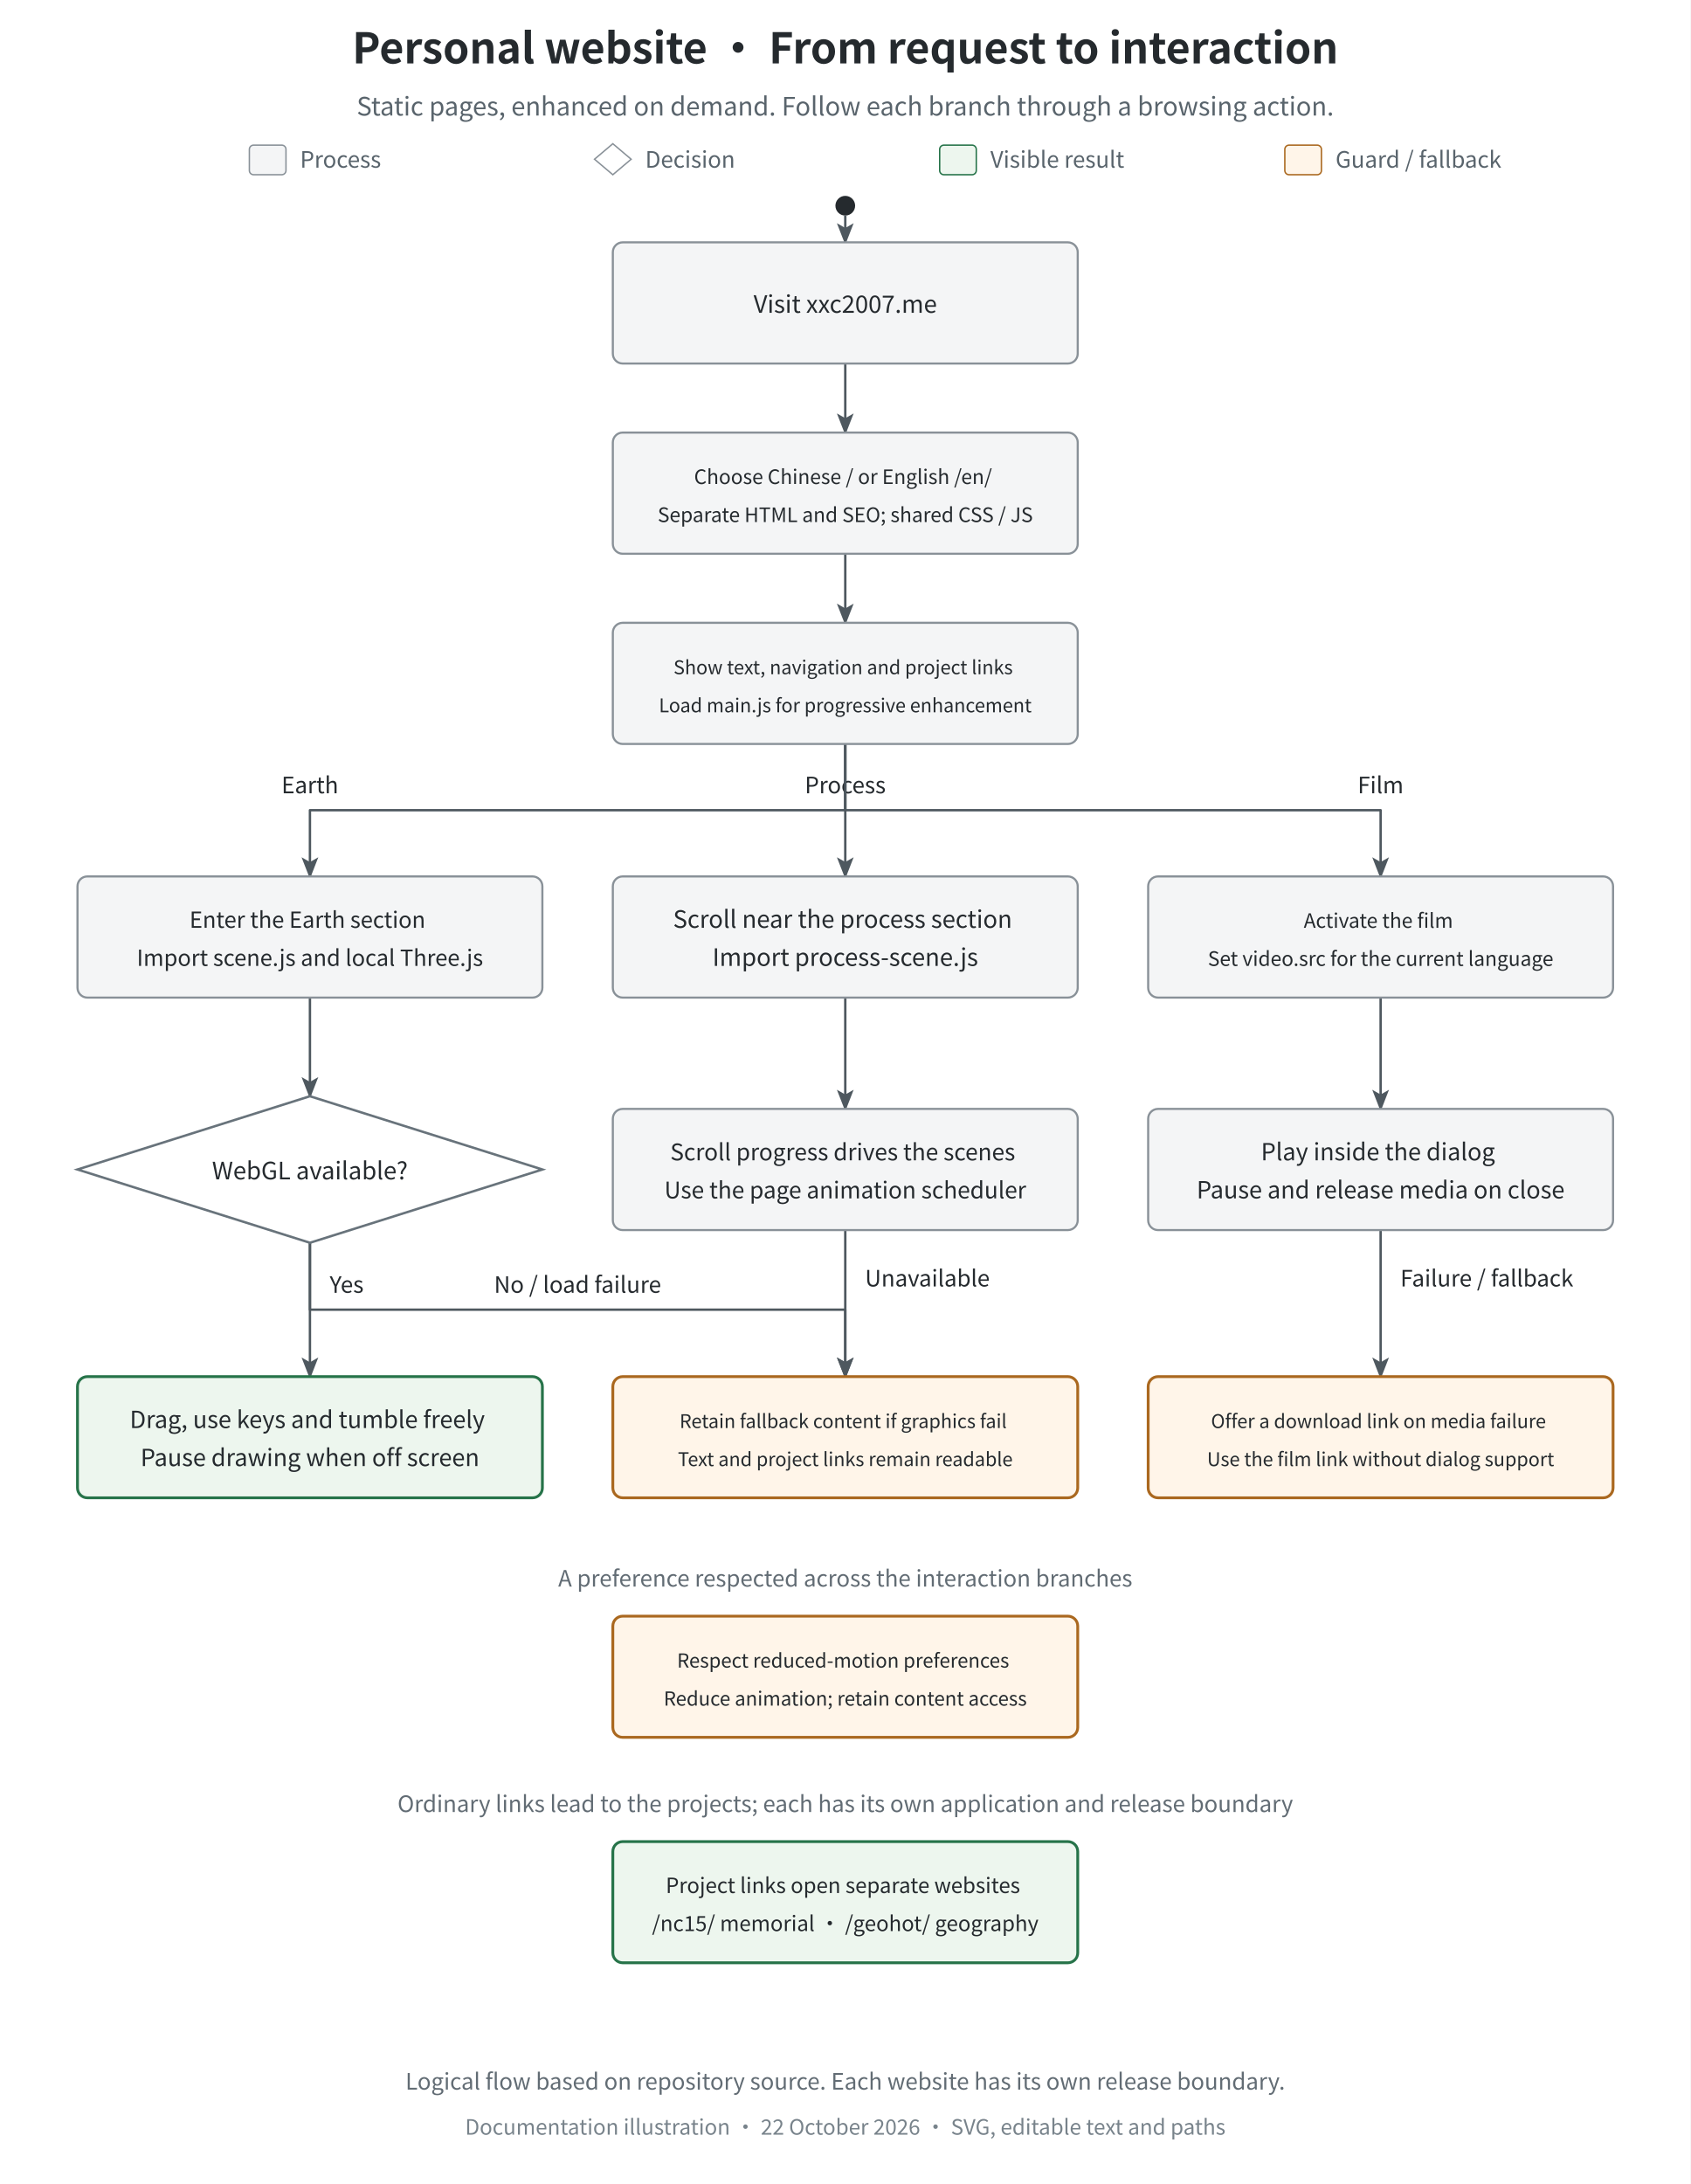
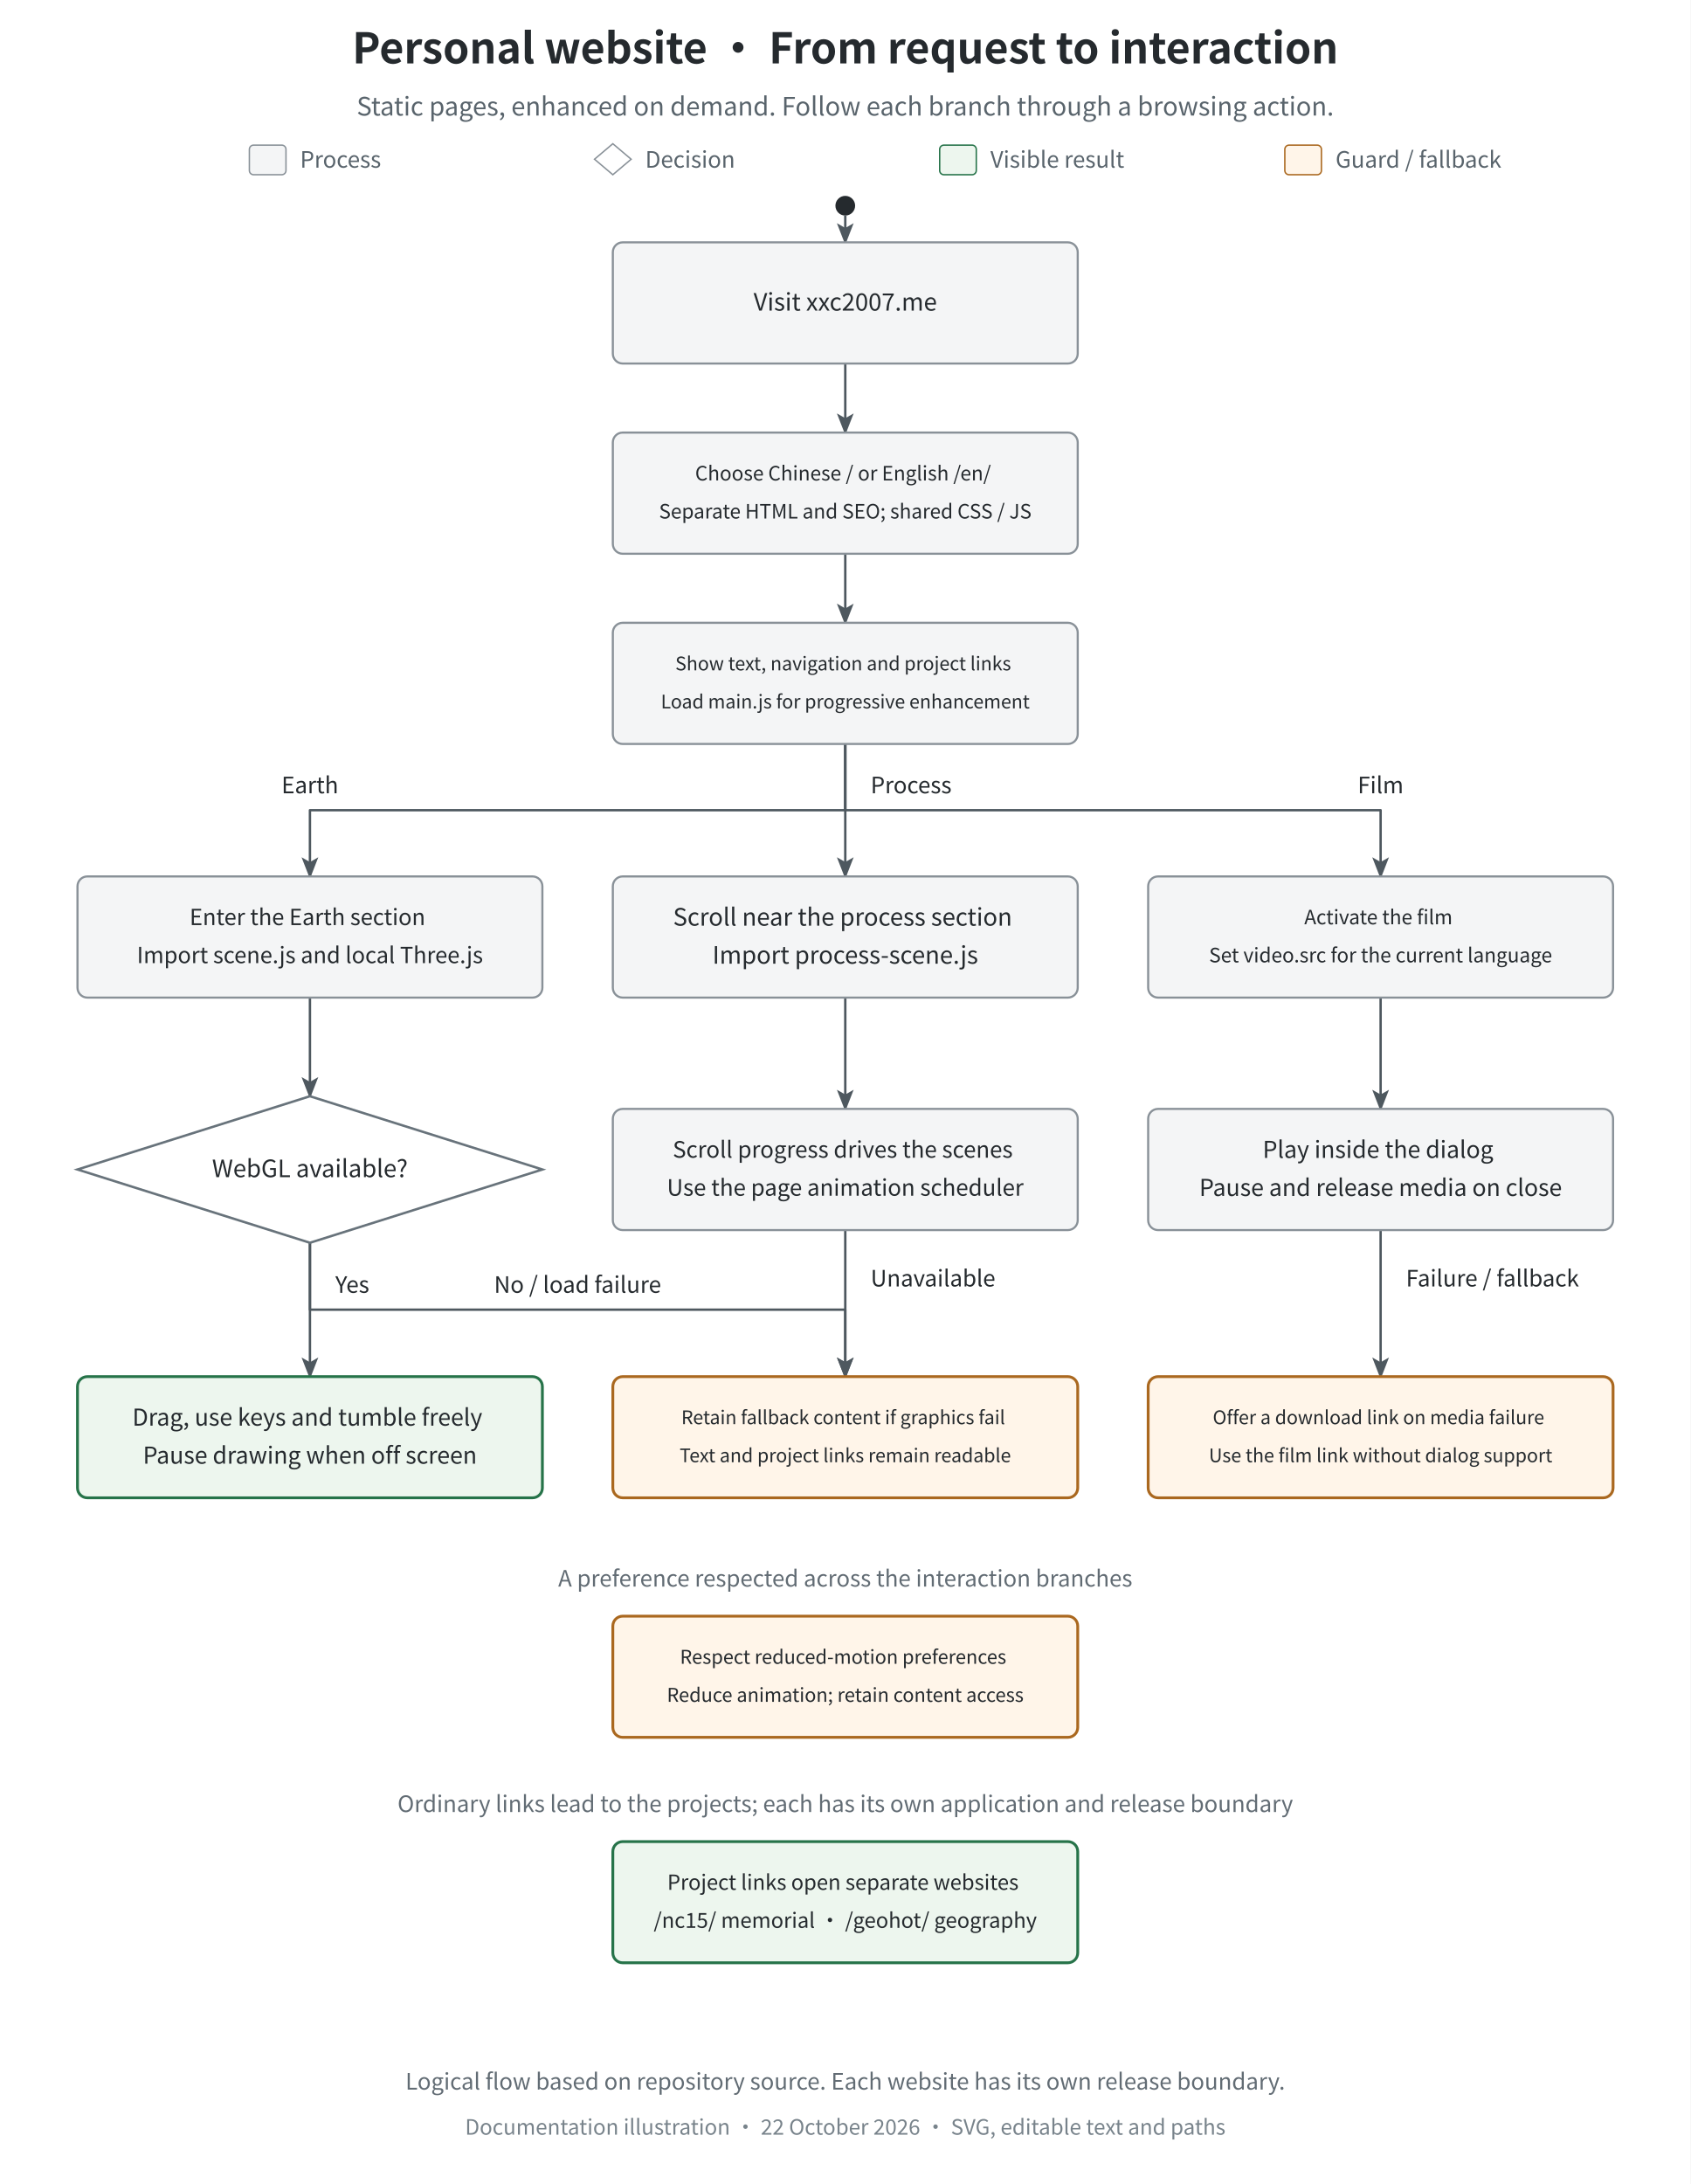
<svg xmlns="http://www.w3.org/2000/svg" width="1200" height="1550" viewBox="0 0 1200 1550" role="img" aria-labelledby="title description" xml:lang="en">
  <defs>
    <marker id="arrow" markerWidth="9" markerHeight="7" refX="8" refY="3.5" orient="auto">
      <path d="M 0 0 L 9 3.5 L 0 7 L 2 3.5 Z" fill="#4e585f" />
    </marker>
  </defs>
  <rect width="1200" height="1550" fill="#ffffff" />
  <g font-family="Segoe UI, Microsoft YaHei, Noto Sans CJK SC, Arial, sans-serif">
-     <path d="M 600 258 V 282.5 H 600 V 307" fill="none" stroke="#4e585f" stroke-width="1.7" stroke-linecap="round" stroke-linejoin="round" marker-end="url(#arrow)" />
-     <path d="M 600 393 V 417.5 H 600 V 442" fill="none" stroke="#4e585f" stroke-width="1.7" stroke-linecap="round" stroke-linejoin="round" marker-end="url(#arrow)" />
-     <path d="M 600 528 V 575 H 220 V 622" fill="none" stroke="#4e585f" stroke-width="1.7" stroke-linecap="round" stroke-linejoin="round" marker-end="url(#arrow)" />
-     <text x="220" y="563" text-anchor="middle" font-size="16" font-weight="400" fill="#252a2e">
+     <path data-edge="entry-html" d="M 600 258 V 282.5 H 600 V 307" fill="none" stroke="#4e585f" stroke-width="1.7" stroke-linecap="round" stroke-linejoin="round" marker-end="url(#arrow)" />
+     <path data-edge="html-base" d="M 600 393 V 417.5 H 600 V 442" fill="none" stroke="#4e585f" stroke-width="1.7" stroke-linecap="round" stroke-linejoin="round" marker-end="url(#arrow)" />
+     <path data-edge="base-earth" d="M 600 528 V 575 H 220 V 622" fill="none" stroke="#4e585f" stroke-width="1.7" stroke-linecap="round" stroke-linejoin="round" marker-end="url(#arrow)" />
+     <path data-edge="base-process" d="M 600 528 V 575 H 600 V 622" fill="none" stroke="#4e585f" stroke-width="1.7" stroke-linecap="round" stroke-linejoin="round" marker-end="url(#arrow)" />
+     <path data-edge="base-film" d="M 600 528 V 575 H 980 V 622" fill="none" stroke="#4e585f" stroke-width="1.7" stroke-linecap="round" stroke-linejoin="round" marker-end="url(#arrow)" />
+     <path data-edge="earth-gpu" d="M 220 708 V 743 H 220 V 778" fill="none" stroke="#4e585f" stroke-width="1.7" stroke-linecap="round" stroke-linejoin="round" marker-end="url(#arrow)" />
+     <path data-edge="gpu-drag" d="M 220 882 V 929.5 H 220 V 977" fill="none" stroke="#4e585f" stroke-width="1.7" stroke-linecap="round" stroke-linejoin="round" marker-end="url(#arrow)" />
+     <path data-edge="gpu-fallback" d="M 220 882 V 929.5 H 600 V 977" fill="none" stroke="#4e585f" stroke-width="1.7" stroke-linecap="round" stroke-linejoin="round" marker-end="url(#arrow)" />
+     <path data-edge="process-scene" d="M 600 708 V 747.5 H 600 V 787" fill="none" stroke="#4e585f" stroke-width="1.7" stroke-linecap="round" stroke-linejoin="round" marker-end="url(#arrow)" />
+     <path data-edge="scene-fallback" d="M 600 873 V 925 H 600 V 977" fill="none" stroke="#4e585f" stroke-width="1.7" stroke-linecap="round" stroke-linejoin="round" marker-end="url(#arrow)" />
+     <path data-edge="film-play" d="M 980 708 V 747.5 H 980 V 787" fill="none" stroke="#4e585f" stroke-width="1.7" stroke-linecap="round" stroke-linejoin="round" marker-end="url(#arrow)" />
+     <path data-edge="play-mediafail" d="M 980 873 V 925 H 980 V 977" fill="none" stroke="#4e585f" stroke-width="1.7" stroke-linecap="round" stroke-linejoin="round" marker-end="url(#arrow)" />
+     <circle cx="600" cy="146" r="7" fill="#252a2e" />
+     <path d="M 600 153 V 172" stroke="#4e585f" stroke-width="1.7" marker-end="url(#arrow)" />
+     <g data-node="entry" data-kind="process" data-cx="600" data-cy="215" data-half-height="43">
+       <rect x="435" y="172" width="330" height="86" rx="7" fill="#f4f5f6" stroke="#899198" stroke-width="1.5" />
+       <text data-node-label="entry" x="600" y="220.44" text-anchor="middle" font-size="17" font-weight="400" fill="#252a2e">
+         <tspan x="600" dy="0">Visit xxc2007.me</tspan>
+       </text>
+     </g>
+     <g data-node="html" data-kind="process" data-cx="600" data-cy="350" data-half-height="43">
+       <rect x="435" y="307" width="330" height="86" rx="7" fill="#f4f5f6" stroke="#899198" stroke-width="1.5" />
+       <text data-node-label="html" x="600" y="340.98" text-anchor="middle" font-size="14" font-weight="400" fill="#252a2e">
+         <tspan x="600" dy="0">Choose Chinese / or English /en/</tspan>
+         <tspan x="600" dy="27">Separate HTML and SEO; shared CSS / JS</tspan>
+       </text>
+     </g>
+     <g data-node="base" data-kind="process" data-cx="600" data-cy="485" data-half-height="43">
+       <rect x="435" y="442" width="330" height="86" rx="7" fill="#f4f5f6" stroke="#899198" stroke-width="1.5" />
+       <text data-node-label="base" x="600" y="475.74" text-anchor="middle" font-size="13.25" font-weight="400" fill="#252a2e">
+         <tspan x="600" dy="0">Show text, navigation and project links</tspan>
+         <tspan x="600" dy="27">Load main.js for progressive enhancement</tspan>
+       </text>
+     </g>
+     <g data-node="earth" data-kind="process" data-cx="220" data-cy="665" data-half-height="43">
+       <rect x="55" y="622" width="330" height="86" rx="7" fill="#f4f5f6" stroke="#899198" stroke-width="1.5" />
+       <text data-node-label="earth" x="220" y="656.54" text-anchor="middle" font-size="15.75" font-weight="400" fill="#252a2e">
+         <tspan x="220" dy="0">Enter the Earth section</tspan>
+         <tspan x="220" dy="27">Import scene.js and local Three.js</tspan>
+       </text>
+     </g>
+     <g data-node="process" data-kind="process" data-cx="600" data-cy="665" data-half-height="43">
+       <rect x="435" y="622" width="330" height="86" rx="7" fill="#f4f5f6" stroke="#899198" stroke-width="1.5" />
+       <text data-node-label="process" x="600" y="656.94" text-anchor="middle" font-size="17" font-weight="400" fill="#252a2e">
+         <tspan x="600" dy="0">Scroll near the process section</tspan>
+         <tspan x="600" dy="27">Import process-scene.js</tspan>
+       </text>
+     </g>
+     <g data-node="film" data-kind="process" data-cx="980" data-cy="665" data-half-height="43">
+       <rect x="815" y="622" width="330" height="86" rx="7" fill="#f4f5f6" stroke="#899198" stroke-width="1.5" />
+       <text data-node-label="film" x="980" y="655.98" text-anchor="middle" font-size="14" font-weight="400" fill="#252a2e">
+         <tspan x="980" dy="0">Activate the film</tspan>
+         <tspan x="980" dy="27">Set video.src for the current language</tspan>
+       </text>
+     </g>
+     <g data-node="gpu" data-kind="decision" data-cx="220" data-cy="830" data-half-height="52">
+       <path d="M 220 778 L 385 830 L 220 882 L 55 830 Z" fill="#ffffff" stroke="#68737b" stroke-width="1.7" />
+       <text data-node-label="gpu" x="220" y="835.44" text-anchor="middle" font-size="17" font-weight="500" fill="#252a2e">
+         <tspan x="220" dy="0">WebGL available?</tspan>
+       </text>
+     </g>
+     <g data-node="scene" data-kind="process" data-cx="600" data-cy="830" data-half-height="43">
+       <rect x="435" y="787" width="330" height="86" rx="7" fill="#f4f5f6" stroke="#899198" stroke-width="1.5" />
+       <text data-node-label="scene" x="600" y="821.62" text-anchor="middle" font-size="16" font-weight="400" fill="#252a2e">
+         <tspan x="600" dy="0">Scroll progress drives the scenes</tspan>
+         <tspan x="600" dy="27">Use the page animation scheduler</tspan>
+       </text>
+     </g>
+     <g data-node="play" data-kind="process" data-cx="980" data-cy="830" data-half-height="43">
+       <rect x="815" y="787" width="330" height="86" rx="7" fill="#f4f5f6" stroke="#899198" stroke-width="1.5" />
+       <text data-node-label="play" x="980" y="821.78" text-anchor="middle" font-size="16.5" font-weight="400" fill="#252a2e">
+         <tspan x="980" dy="0">Play inside the dialog</tspan>
+         <tspan x="980" dy="27">Pause and release media on close</tspan>
+       </text>
+     </g>
+     <g data-node="drag" data-kind="result" data-cx="220" data-cy="1020" data-half-height="43">
+       <rect x="55" y="977" width="330" height="86" rx="7" fill="#edf6ee" stroke="#267349" stroke-width="2" />
+       <text data-node-label="drag" x="220" y="1011.78" text-anchor="middle" font-size="16.5" font-weight="400" fill="#252a2e">
+         <tspan x="220" dy="0">Drag, use keys and tumble freely</tspan>
+         <tspan x="220" dy="27">Pause drawing when off screen</tspan>
+       </text>
+     </g>
+     <g data-node="fallback" data-kind="guard" data-cx="600" data-cy="1020" data-half-height="43">
+       <rect x="435" y="977" width="330" height="86" rx="7" fill="#fff5e9" stroke="#aa681f" stroke-width="2" />
+       <text data-node-label="fallback" x="600" y="1010.74" text-anchor="middle" font-size="13.25" font-weight="400" fill="#252a2e">
+         <tspan x="600" dy="0">Retain fallback content if graphics fail</tspan>
+         <tspan x="600" dy="27">Text and project links remain readable</tspan>
+       </text>
+     </g>
+     <g data-node="mediafail" data-kind="guard" data-cx="980" data-cy="1020" data-half-height="43">
+       <rect x="815" y="977" width="330" height="86" rx="7" fill="#fff5e9" stroke="#aa681f" stroke-width="2" />
+       <text data-node-label="mediafail" x="980" y="1010.74" text-anchor="middle" font-size="13.25" font-weight="400" fill="#252a2e">
+         <tspan x="980" dy="0">Offer a download link on media failure</tspan>
+         <tspan x="980" dy="27">Use the film link without dialog support</tspan>
+       </text>
+     </g>
+     <g data-node="motion" data-kind="guard" data-cx="600" data-cy="1190" data-half-height="43">
+       <rect x="435" y="1147" width="330" height="86" rx="7" fill="#fff5e9" stroke="#aa681f" stroke-width="2" />
+       <text data-node-label="motion" x="600" y="1180.82" text-anchor="middle" font-size="13.5" font-weight="400" fill="#252a2e">
+         <tspan x="600" dy="0">Respect reduced-motion preferences</tspan>
+         <tspan x="600" dy="27">Reduce animation; retain content access</tspan>
+       </text>
+     </g>
+     <g data-node="links" data-kind="result" data-cx="600" data-cy="1350" data-half-height="43">
+       <rect x="435" y="1307" width="330" height="86" rx="7" fill="#edf6ee" stroke="#267349" stroke-width="2" />
+       <text data-node-label="links" x="600" y="1341.22" text-anchor="middle" font-size="14.75" font-weight="400" fill="#252a2e">
+         <tspan x="600" dy="0">Project links open separate websites</tspan>
+         <tspan x="600" dy="27">/nc15/ memorial · /geohot/ geography</tspan>
+       </text>
+     </g>
+     <text data-edge-label="base-earth" x="220" y="563" text-anchor="middle" font-size="16" font-weight="400" fill="#252a2e">
      <tspan x="220" dy="0">Earth</tspan>
    </text>
-     <path d="M 600 528 V 575 H 600 V 622" fill="none" stroke="#4e585f" stroke-width="1.7" stroke-linecap="round" stroke-linejoin="round" marker-end="url(#arrow)" />
-     <text x="600" y="563" text-anchor="middle" font-size="16" font-weight="400" fill="#252a2e">
-       <tspan x="600" dy="0">Process</tspan>
+     <text data-edge-label="base-process" x="618" y="563" text-anchor="start" font-size="16" font-weight="400" fill="#252a2e">
+       <tspan x="618" dy="0">Process</tspan>
    </text>
-     <path d="M 600 528 V 575 H 980 V 622" fill="none" stroke="#4e585f" stroke-width="1.7" stroke-linecap="round" stroke-linejoin="round" marker-end="url(#arrow)" />
-     <text x="980" y="563" text-anchor="middle" font-size="16" font-weight="400" fill="#252a2e">
+     <text data-edge-label="base-film" x="980" y="563" text-anchor="middle" font-size="16" font-weight="400" fill="#252a2e">
      <tspan x="980" dy="0">Film</tspan>
    </text>
-     <path d="M 220 708 V 743 H 220 V 778" fill="none" stroke="#4e585f" stroke-width="1.7" stroke-linecap="round" stroke-linejoin="round" marker-end="url(#arrow)" />
-     <path d="M 220 882 V 929.5 H 220 V 977" fill="none" stroke="#4e585f" stroke-width="1.7" stroke-linecap="round" stroke-linejoin="round" marker-end="url(#arrow)" />
-     <text x="234" y="917.5" text-anchor="start" font-size="16" font-weight="400" fill="#252a2e">
-       <tspan x="234" dy="0">Yes</tspan>
+     <text data-edge-label="gpu-drag" x="238" y="917.5" text-anchor="start" font-size="16" font-weight="400" fill="#252a2e">
+       <tspan x="238" dy="0">Yes</tspan>
    </text>
-     <path d="M 220 882 V 929.5 H 600 V 977" fill="none" stroke="#4e585f" stroke-width="1.7" stroke-linecap="round" stroke-linejoin="round" marker-end="url(#arrow)" />
-     <text x="410" y="917.5" text-anchor="middle" font-size="16" font-weight="400" fill="#252a2e">
+     <text data-edge-label="gpu-fallback" x="410" y="917.5" text-anchor="middle" font-size="16" font-weight="400" fill="#252a2e">
      <tspan x="410" dy="0">No / load failure</tspan>
    </text>
-     <path d="M 600 708 V 747.5 H 600 V 787" fill="none" stroke="#4e585f" stroke-width="1.7" stroke-linecap="round" stroke-linejoin="round" marker-end="url(#arrow)" />
-     <path d="M 600 873 V 925 H 600 V 977" fill="none" stroke="#4e585f" stroke-width="1.7" stroke-linecap="round" stroke-linejoin="round" marker-end="url(#arrow)" />
-     <text x="614" y="913" text-anchor="start" font-size="16" font-weight="400" fill="#252a2e">
-       <tspan x="614" dy="0">Unavailable</tspan>
+     <text data-edge-label="scene-fallback" x="618" y="913" text-anchor="start" font-size="16" font-weight="400" fill="#252a2e">
+       <tspan x="618" dy="0">Unavailable</tspan>
    </text>
-     <path d="M 980 708 V 747.5 H 980 V 787" fill="none" stroke="#4e585f" stroke-width="1.7" stroke-linecap="round" stroke-linejoin="round" marker-end="url(#arrow)" />
-     <path d="M 980 873 V 925 H 980 V 977" fill="none" stroke="#4e585f" stroke-width="1.7" stroke-linecap="round" stroke-linejoin="round" marker-end="url(#arrow)" />
-     <text x="994" y="913" text-anchor="start" font-size="16" font-weight="400" fill="#252a2e">
-       <tspan x="994" dy="0">Failure / fallback</tspan>
-     </text>
-     <circle cx="600" cy="146" r="7" fill="#252a2e" />
-     <path d="M 600 153 V 172" stroke="#4e585f" stroke-width="1.7" marker-end="url(#arrow)" />
-     <rect x="435" y="172" width="330" height="86" rx="7" fill="#f4f5f6" stroke="#899198" stroke-width="1.5" />
-     <text x="600" y="222" text-anchor="middle" font-size="17" font-weight="400" fill="#252a2e">
-       <tspan x="600" dy="0">Visit xxc2007.me</tspan>
-     </text>
-     <rect x="435" y="307" width="330" height="86" rx="7" fill="#f4f5f6" stroke="#899198" stroke-width="1.5" />
-     <text x="600" y="343.5" text-anchor="middle" font-size="14.1" font-weight="400" fill="#252a2e">
-       <tspan x="600" dy="0">Choose Chinese / or English /en/</tspan>
-       <tspan x="600" dy="27">Separate HTML and SEO; shared CSS / JS</tspan>
-     </text>
-     <rect x="435" y="442" width="330" height="86" rx="7" fill="#f4f5f6" stroke="#899198" stroke-width="1.5" />
-     <text x="600" y="478.5" text-anchor="middle" font-size="13.39" font-weight="400" fill="#252a2e">
-       <tspan x="600" dy="0">Show text, navigation and project links</tspan>
-       <tspan x="600" dy="27">Load main.js for progressive enhancement</tspan>
-     </text>
-     <rect x="55" y="622" width="330" height="86" rx="7" fill="#f4f5f6" stroke="#899198" stroke-width="1.5" />
-     <text x="220" y="658.5" text-anchor="middle" font-size="15.76" font-weight="400" fill="#252a2e">
-       <tspan x="220" dy="0">Enter the Earth section</tspan>
-       <tspan x="220" dy="27">Import scene.js and local Three.js</tspan>
-     </text>
-     <rect x="435" y="622" width="330" height="86" rx="7" fill="#f4f5f6" stroke="#899198" stroke-width="1.5" />
-     <text x="600" y="658.5" text-anchor="middle" font-size="17" font-weight="400" fill="#252a2e">
-       <tspan x="600" dy="0">Scroll near the process section</tspan>
-       <tspan x="600" dy="27">Import process-scene.js</tspan>
-     </text>
-     <rect x="815" y="622" width="330" height="86" rx="7" fill="#f4f5f6" stroke="#899198" stroke-width="1.5" />
-     <text x="980" y="658.5" text-anchor="middle" font-size="14.1" font-weight="400" fill="#252a2e">
-       <tspan x="980" dy="0">Activate the film</tspan>
-       <tspan x="980" dy="27">Set video.src for the current language</tspan>
-     </text>
-     <path d="M 220 778 L 385 830 L 220 882 L 55 830 Z" fill="#ffffff" stroke="#68737b" stroke-width="1.7" />
-     <text x="220" y="837" text-anchor="middle" font-size="17" font-weight="500" fill="#252a2e">
-       <tspan x="220" dy="0">WebGL available?</tspan>
-     </text>
-     <rect x="435" y="787" width="330" height="86" rx="7" fill="#f4f5f6" stroke="#899198" stroke-width="1.5" />
-     <text x="600" y="823.5" text-anchor="middle" font-size="16.23" font-weight="400" fill="#252a2e">
-       <tspan x="600" dy="0">Scroll progress drives the scenes</tspan>
-       <tspan x="600" dy="27">Use the page animation scheduler</tspan>
-     </text>
-     <rect x="815" y="787" width="330" height="86" rx="7" fill="#f4f5f6" stroke="#899198" stroke-width="1.5" />
-     <text x="980" y="823.5" text-anchor="middle" font-size="16.74" font-weight="400" fill="#252a2e">
-       <tspan x="980" dy="0">Play inside the dialog</tspan>
-       <tspan x="980" dy="27">Pause and release media on close</tspan>
-     </text>
-     <rect x="55" y="977" width="330" height="86" rx="7" fill="#edf6ee" stroke="#267349" stroke-width="2" />
-     <text x="220" y="1013.5" text-anchor="middle" font-size="16.74" font-weight="400" fill="#252a2e">
-       <tspan x="220" dy="0">Drag, use keys and tumble freely</tspan>
-       <tspan x="220" dy="27">Pause drawing when off screen</tspan>
-     </text>
-     <rect x="435" y="977" width="330" height="86" rx="7" fill="#fff5e9" stroke="#aa681f" stroke-width="2" />
-     <text x="600" y="1013.5" text-anchor="middle" font-size="13.39" font-weight="400" fill="#252a2e">
-       <tspan x="600" dy="0">Retain fallback content if graphics fail</tspan>
-       <tspan x="600" dy="27">Text and project links remain readable</tspan>
-     </text>
-     <rect x="815" y="977" width="330" height="86" rx="7" fill="#fff5e9" stroke="#aa681f" stroke-width="2" />
-     <text x="980" y="1013.5" text-anchor="middle" font-size="13.39" font-weight="400" fill="#252a2e">
-       <tspan x="980" dy="0">Offer a download link on media failure</tspan>
-       <tspan x="980" dy="27">Use the film link without dialog support</tspan>
-     </text>
-     <rect x="435" y="1147" width="330" height="86" rx="7" fill="#fff5e9" stroke="#aa681f" stroke-width="2" />
-     <text x="600" y="1183.5" text-anchor="middle" font-size="13.74" font-weight="400" fill="#252a2e">
-       <tspan x="600" dy="0">Respect reduced-motion preferences</tspan>
-       <tspan x="600" dy="27">Reduce animation; retain content access</tspan>
-     </text>
-     <rect x="435" y="1307" width="330" height="86" rx="7" fill="#edf6ee" stroke="#267349" stroke-width="2" />
-     <text x="600" y="1343.5" text-anchor="middle" font-size="14.88" font-weight="400" fill="#252a2e">
-       <tspan x="600" dy="0">Project links open separate websites</tspan>
-       <tspan x="600" dy="27">/nc15/ memorial · /geohot/ geography</tspan>
+     <text data-edge-label="play-mediafail" x="998" y="913" text-anchor="start" font-size="16" font-weight="400" fill="#252a2e">
+       <tspan x="998" dy="0">Failure / fallback</tspan>
    </text>
    <text x="600" y="1126" text-anchor="middle" font-size="16" font-weight="400" fill="#626c74">
      <tspan x="600" dy="0">A preference respected across the interaction branches</tspan>
    </text>
    <text x="600" y="1286" text-anchor="middle" font-size="16" font-weight="400" fill="#626c74">
      <tspan x="600" dy="0">Ordinary links lead to the projects; each has its own application and release boundary</tspan>
    </text>
    <text x="600" y="45" text-anchor="middle" font-size="30" font-weight="600" fill="#252a2e">
      <tspan x="600" dy="0">Personal website · From request to interaction</tspan>
    </text>
    <text x="600" y="82" text-anchor="middle" font-size="18" font-weight="400" fill="#59646c">
      <tspan x="600" dy="0">Static pages, enhanced on demand. Follow each branch through a browsing action.</tspan>
    </text>
    <rect x="177" y="103" width="26" height="21" rx="3" fill="#f4f5f6" stroke="#899198" />
    <text x="213" y="119" text-anchor="start" font-size="16" font-weight="400" fill="#59646c">
      <tspan x="213" dy="0">Process</tspan>
    </text>
    <path d="M 435 102 l 13 11 l -13 11 l -13 -11 Z" fill="white" stroke="#899198" />
    <text x="458" y="119" text-anchor="start" font-size="16" font-weight="400" fill="#59646c">
      <tspan x="458" dy="0">Decision</tspan>
    </text>
    <rect x="667" y="103" width="26" height="21" rx="3" fill="#edf6ee" stroke="#267349" />
    <text x="703" y="119" text-anchor="start" font-size="16" font-weight="400" fill="#59646c">
      <tspan x="703" dy="0">Visible result</tspan>
    </text>
    <rect x="912" y="103" width="26" height="21" rx="3" fill="#fff5e9" stroke="#aa681f" />
    <text x="948" y="119" text-anchor="start" font-size="16" font-weight="400" fill="#59646c">
      <tspan x="948" dy="0">Guard / fallback</tspan>
    </text>
    <text x="600" y="1483" text-anchor="middle" font-size="16" font-weight="400" fill="#626c74">
      <tspan x="600" dy="0">Logical flow based on repository source. Each website has its own release boundary.</tspan>
    </text>
    <text x="600" y="1515" text-anchor="middle" font-size="15" font-weight="400" fill="#78838b">
      <tspan x="600" dy="0">Documentation illustration · 22 October 2026 · SVG, editable text and paths</tspan>
    </text>
  </g>
</svg>
